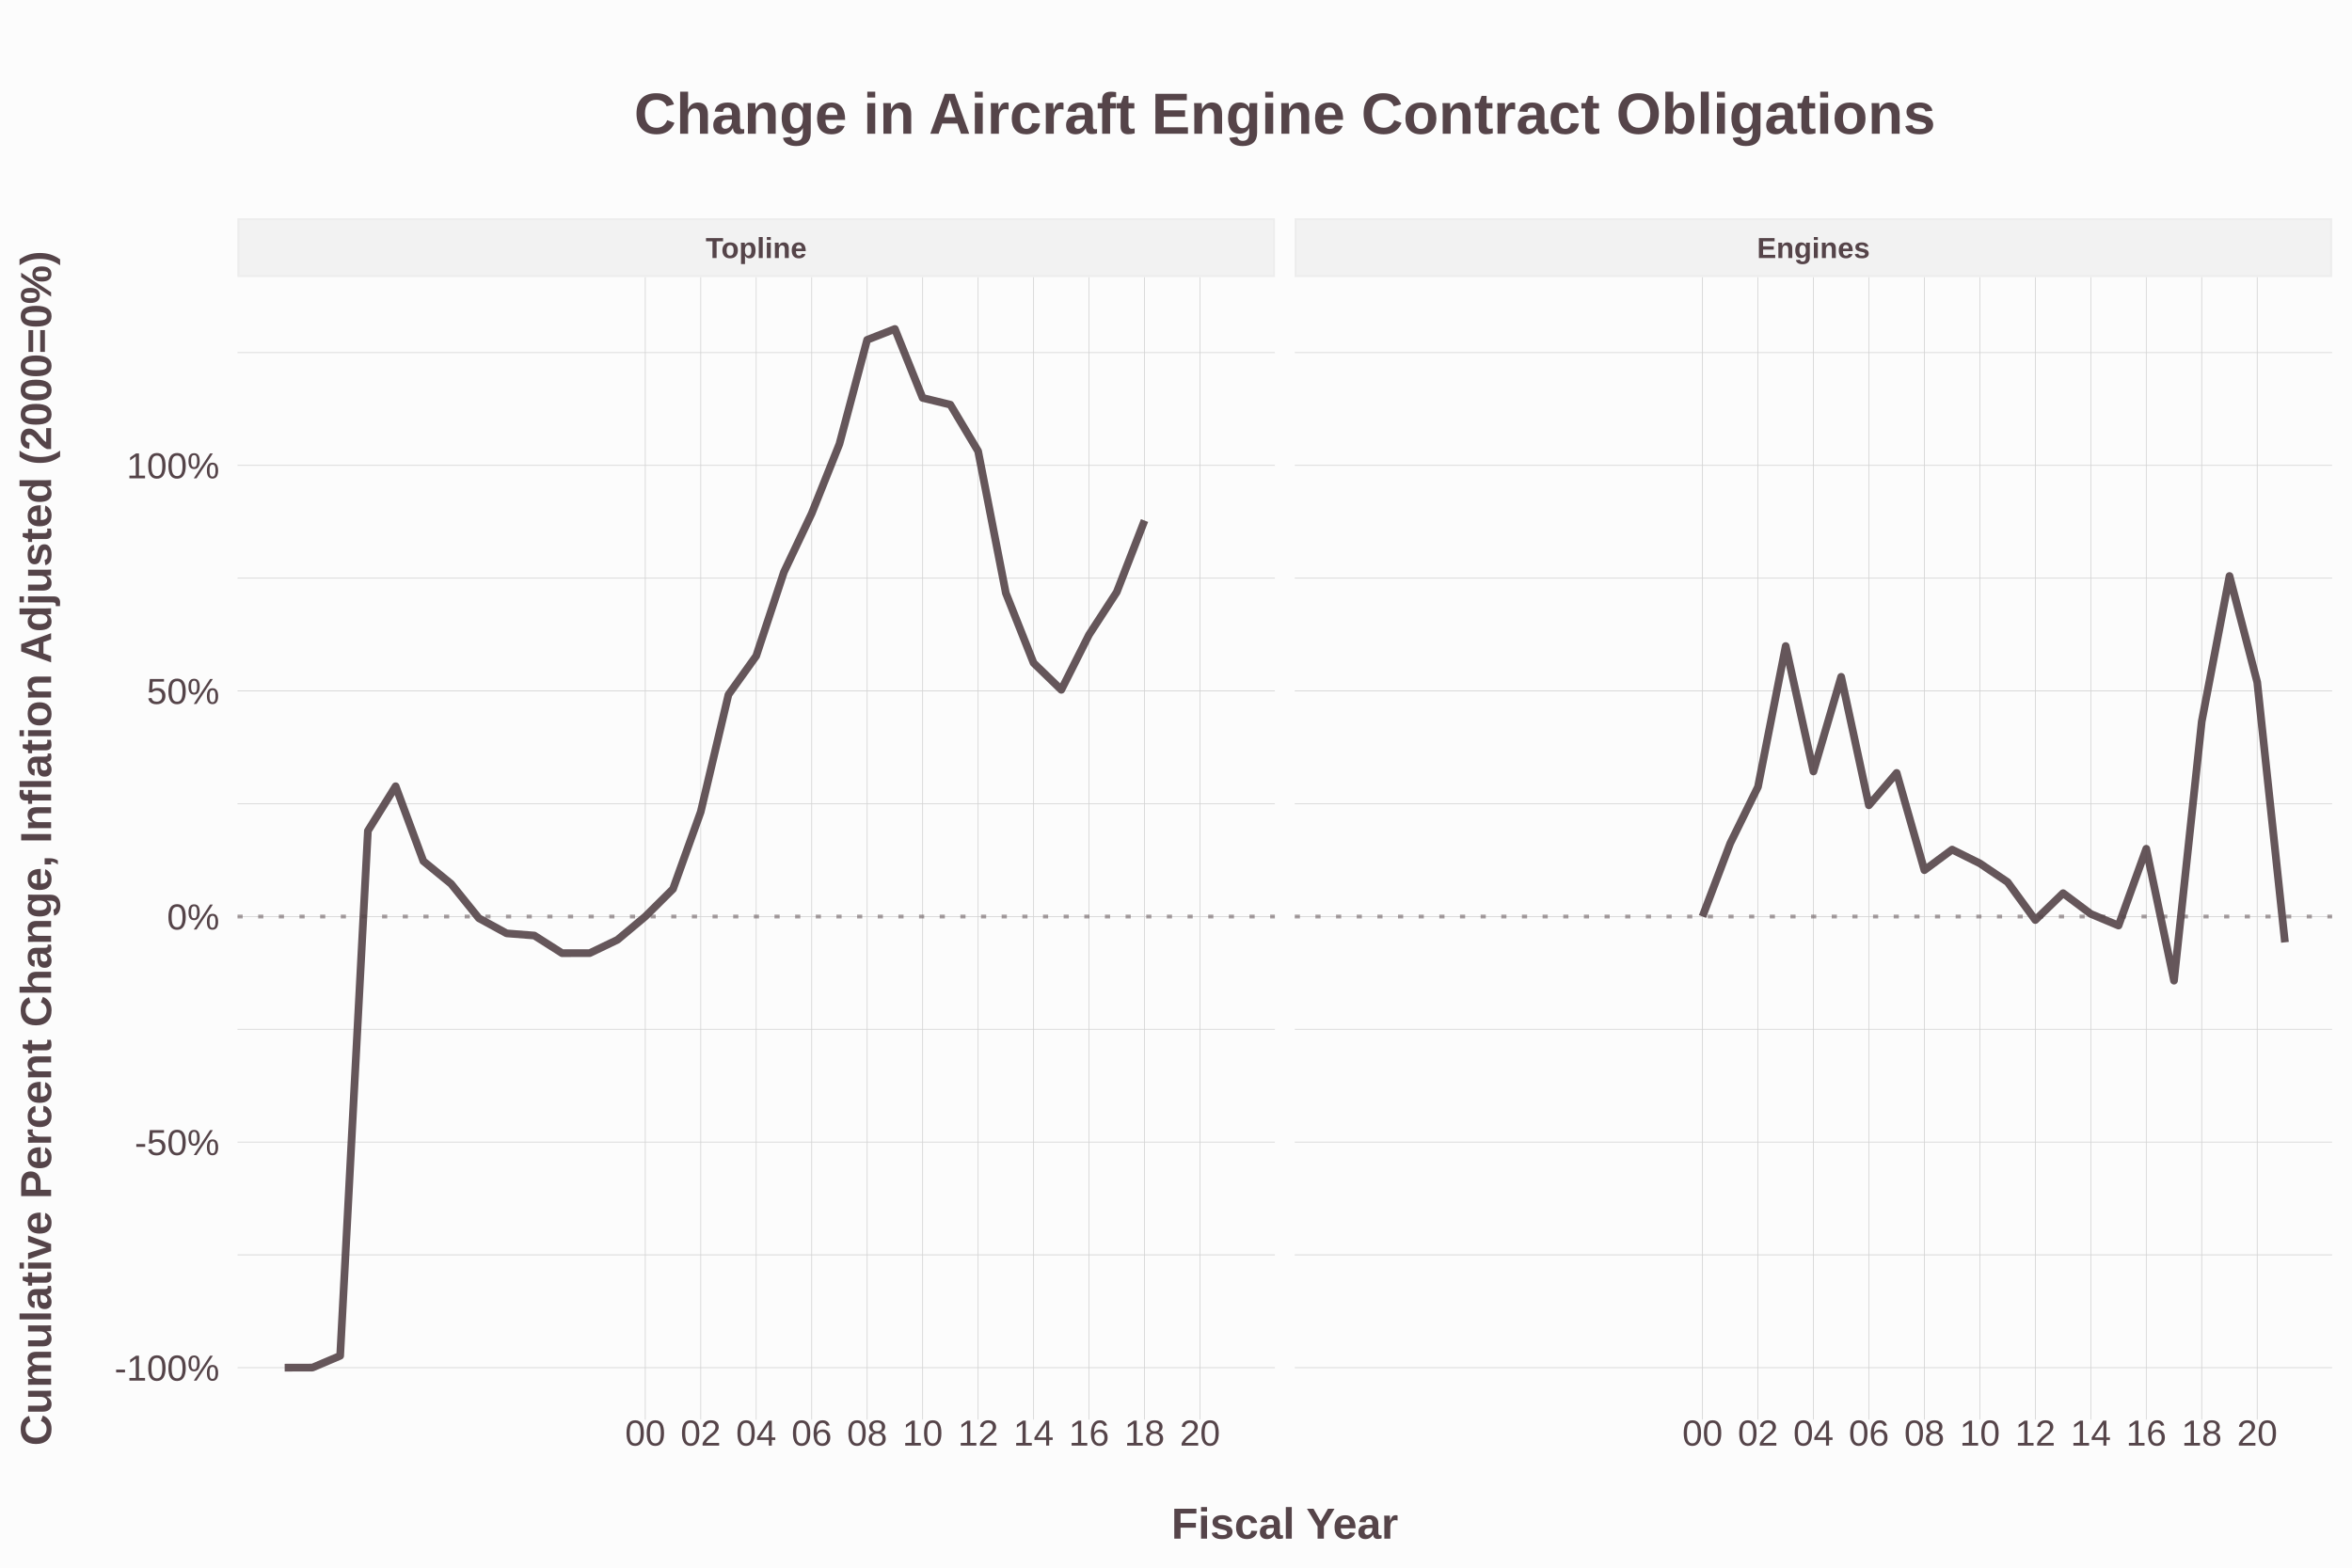
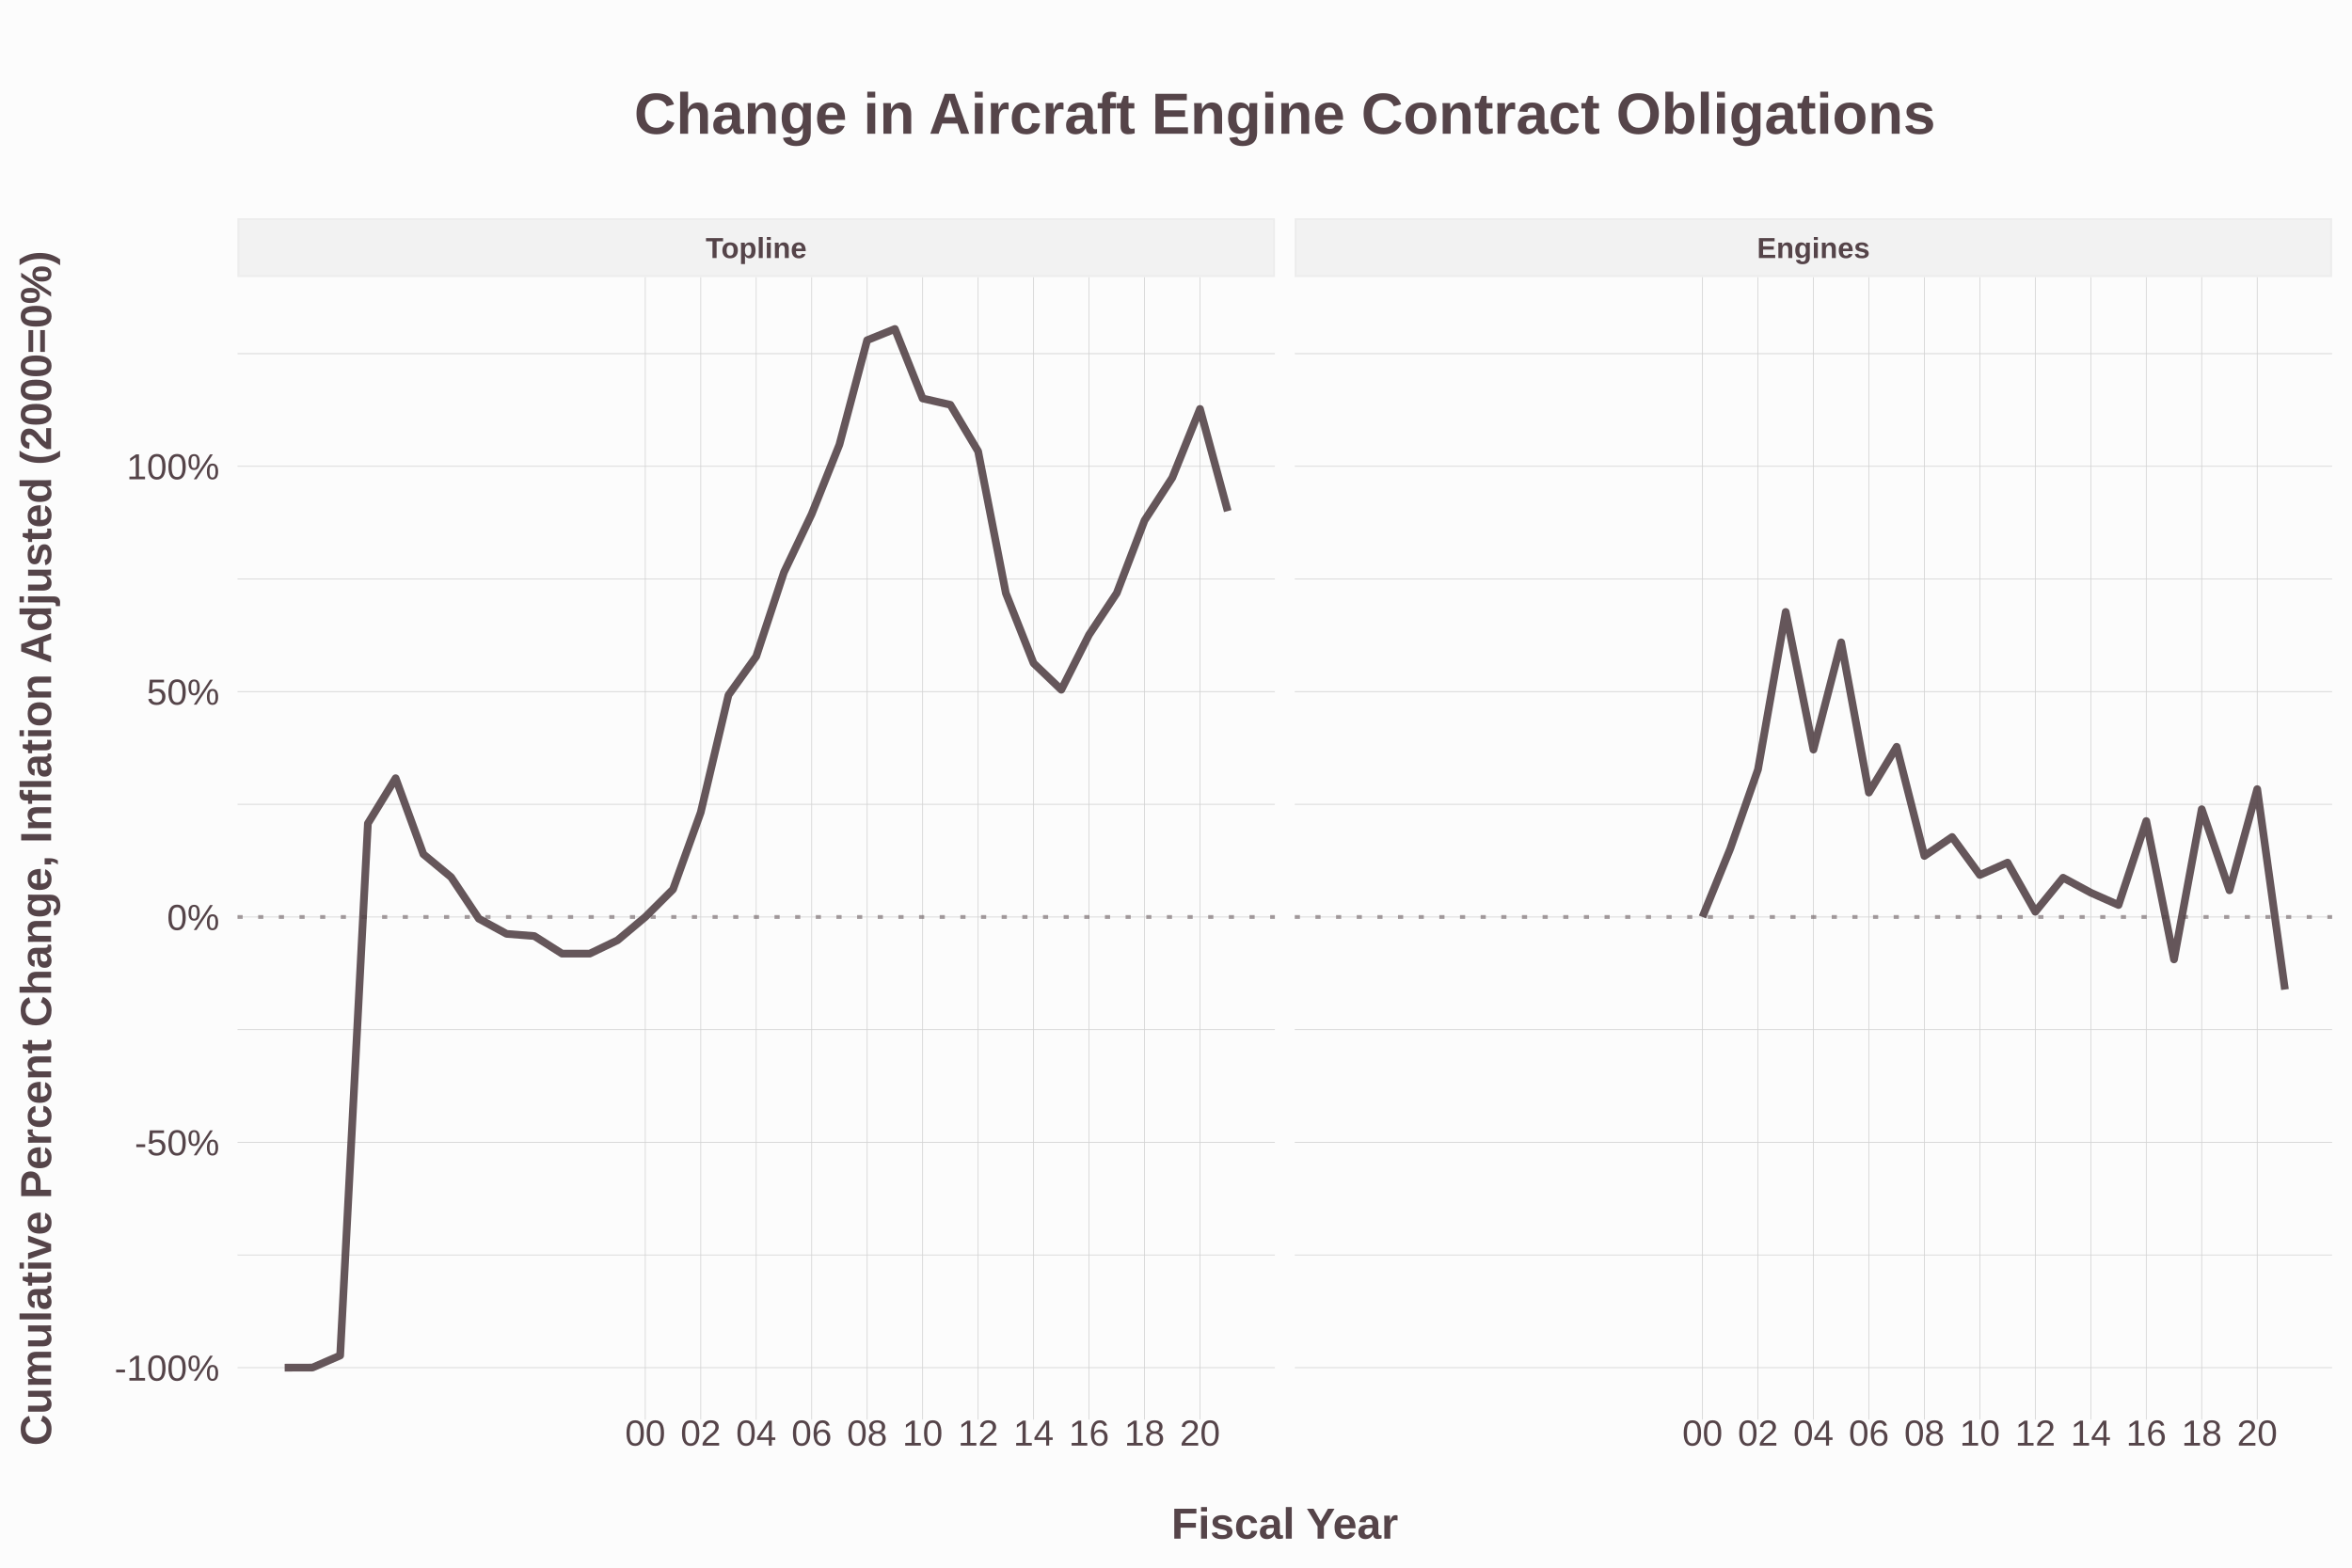
<svg xmlns="http://www.w3.org/2000/svg" class="svglite" width="648.00pt" height="432.00pt" viewBox="0 0 648.00 432.00">
  <defs>
    <style type="text/css">
    .svglite line, .svglite polyline, .svglite polygon, .svglite path, .svglite rect, .svglite circle {
      fill: none;
      stroke: #000000;
      stroke-linecap: round;
      stroke-linejoin: round;
      stroke-miterlimit: 10.00;
    }
    .svglite text {
      white-space: pre;
    }
  </style>
  </defs>
  <rect width="100%" height="100%" style="stroke: none; fill: #FCFCFC;" />
  <defs>
    <clipPath id="cpMC4wMHw2NDguMDB8MC4wMHw0MzIuMDA=">
      <rect x="0.00" y="0.00" width="648.00" height="432.00" />
    </clipPath>
  </defs>
  <g clip-path="url(#cpMC4wMHw2NDguMDB8MC4wMHw0MzIuMDA=)">
    <rect x="0.00" y="0.00" width="648.00" height="432.00" style="stroke-width: 1.07; stroke: #FCFCFC; fill: #FCFCFC;" />
  </g>
  <defs>
    <clipPath id="cpNjUuNDR8MzUxLjI0fDc2LjM0fDM5MS4xOQ==">
      <rect x="65.44" y="76.34" width="285.80" height="314.86" />
    </clipPath>
  </defs>
  <g clip-path="url(#cpNjUuNDR8MzUxLjI0fDc2LjM0fDM5MS4xOQ==)">
    <rect x="65.44" y="76.34" width="285.80" height="314.86" style="stroke-width: 1.07; stroke: #FCFCFC; fill: #FCFCFC;" />
-     <polyline points="65.44,345.80 351.24,345.80 " style="stroke-width: 0.21; stroke: #D3D3D3; stroke-linecap: butt;" />
-     <polyline points="65.44,283.64 351.24,283.64 " style="stroke-width: 0.21; stroke: #D3D3D3; stroke-linecap: butt;" />
-     <polyline points="65.44,221.48 351.24,221.48 " style="stroke-width: 0.21; stroke: #D3D3D3; stroke-linecap: butt;" />
-     <polyline points="65.44,159.32 351.24,159.32 " style="stroke-width: 0.21; stroke: #D3D3D3; stroke-linecap: butt;" />
-     <polyline points="65.44,97.16 351.24,97.16 " style="stroke-width: 0.21; stroke: #D3D3D3; stroke-linecap: butt;" />
+     <polyline points="65.44,345.83 351.24,345.83 " style="stroke-width: 0.21; stroke: #D3D3D3; stroke-linecap: butt;" />
+     <polyline points="65.44,283.74 351.24,283.74 " style="stroke-width: 0.21; stroke: #D3D3D3; stroke-linecap: butt;" />
+     <polyline points="65.44,221.64 351.24,221.64 " style="stroke-width: 0.21; stroke: #D3D3D3; stroke-linecap: butt;" />
+     <polyline points="65.44,159.55 351.24,159.55 " style="stroke-width: 0.21; stroke: #D3D3D3; stroke-linecap: butt;" />
+     <polyline points="65.44,97.45 351.24,97.45 " style="stroke-width: 0.21; stroke: #D3D3D3; stroke-linecap: butt;" />
    <polyline points="65.44,376.88 351.24,376.88 " style="stroke-width: 0.21; stroke: #D3D3D3; stroke-linecap: butt;" />
-     <polyline points="65.44,314.72 351.24,314.72 " style="stroke-width: 0.21; stroke: #D3D3D3; stroke-linecap: butt;" />
-     <polyline points="65.44,252.56 351.24,252.56 " style="stroke-width: 0.21; stroke: #D3D3D3; stroke-linecap: butt;" />
-     <polyline points="65.44,190.40 351.24,190.40 " style="stroke-width: 0.21; stroke: #D3D3D3; stroke-linecap: butt;" />
-     <polyline points="65.44,128.24 351.24,128.24 " style="stroke-width: 0.21; stroke: #D3D3D3; stroke-linecap: butt;" />
+     <polyline points="65.44,314.78 351.24,314.78 " style="stroke-width: 0.21; stroke: #D3D3D3; stroke-linecap: butt;" />
+     <polyline points="65.44,252.69 351.24,252.69 " style="stroke-width: 0.21; stroke: #D3D3D3; stroke-linecap: butt;" />
+     <polyline points="65.44,190.59 351.24,190.59 " style="stroke-width: 0.21; stroke: #D3D3D3; stroke-linecap: butt;" />
+     <polyline points="65.44,128.50 351.24,128.50 " style="stroke-width: 0.21; stroke: #D3D3D3; stroke-linecap: butt;" />
    <polyline points="177.78,391.19 177.78,76.34 " style="stroke-width: 0.21; stroke: #D3D3D3; stroke-linecap: butt;" />
    <polyline points="193.06,391.19 193.06,76.34 " style="stroke-width: 0.21; stroke: #D3D3D3; stroke-linecap: butt;" />
    <polyline points="208.34,391.19 208.34,76.34 " style="stroke-width: 0.21; stroke: #D3D3D3; stroke-linecap: butt;" />
    <polyline points="223.63,391.19 223.63,76.34 " style="stroke-width: 0.21; stroke: #D3D3D3; stroke-linecap: butt;" />
    <polyline points="238.91,391.19 238.91,76.34 " style="stroke-width: 0.21; stroke: #D3D3D3; stroke-linecap: butt;" />
    <polyline points="254.19,391.19 254.19,76.34 " style="stroke-width: 0.21; stroke: #D3D3D3; stroke-linecap: butt;" />
    <polyline points="269.48,391.19 269.48,76.34 " style="stroke-width: 0.21; stroke: #D3D3D3; stroke-linecap: butt;" />
    <polyline points="284.76,391.19 284.76,76.34 " style="stroke-width: 0.21; stroke: #D3D3D3; stroke-linecap: butt;" />
    <polyline points="300.04,391.19 300.04,76.34 " style="stroke-width: 0.21; stroke: #D3D3D3; stroke-linecap: butt;" />
    <polyline points="315.33,391.19 315.33,76.34 " style="stroke-width: 0.21; stroke: #D3D3D3; stroke-linecap: butt;" />
    <polyline points="330.61,391.19 330.61,76.34 " style="stroke-width: 0.21; stroke: #D3D3D3; stroke-linecap: butt;" />
-     <polyline points="78.43,376.88 86.08,376.86 93.72,373.61 101.36,228.95 109.00,216.66 116.64,237.30 124.28,243.55 131.93,253.03 139.57,257.20 147.21,257.80 154.85,262.66 162.49,262.64 170.13,258.97 177.78,252.56 185.42,244.97 193.06,223.71 200.70,191.42 208.34,180.76 215.98,157.64 223.63,141.49 231.27,122.35 238.91,93.65 246.55,90.65 254.19,109.65 261.83,111.51 269.48,124.32 277.12,163.43 284.76,182.69 292.40,190.09 300.04,174.91 307.68,163.15 315.33,143.44 " style="stroke-width: 2.13; stroke: #554449; stroke-opacity: 0.90; stroke-linecap: butt;" />
-     <line x1="65.44" y1="252.56" x2="351.24" y2="252.56" style="stroke-width: 1.07; stroke: #554449; stroke-opacity: 0.50; stroke-dasharray: 1.42,4.27; stroke-linecap: butt;" />
+     <polyline points="78.43,376.88 86.08,376.86 93.72,373.53 101.36,226.91 109.00,214.45 116.64,235.38 124.28,241.71 131.93,253.17 139.57,257.34 147.21,257.94 154.85,262.79 162.49,262.78 170.13,259.11 177.78,252.69 185.42,245.08 193.06,223.86 200.70,191.55 208.34,180.89 215.98,157.72 223.63,141.65 231.27,122.51 238.91,93.75 246.55,90.65 254.19,109.80 261.83,111.54 269.48,124.36 277.12,163.46 284.76,182.76 292.40,190.07 300.04,174.93 307.68,163.43 315.33,143.42 322.97,131.65 330.61,112.69 338.25,140.84 " style="stroke-width: 2.13; stroke: #554449; stroke-opacity: 0.90; stroke-linecap: butt;" />
+     <line x1="65.44" y1="252.69" x2="351.24" y2="252.69" style="stroke-width: 1.07; stroke: #554449; stroke-opacity: 0.50; stroke-dasharray: 1.42,4.27; stroke-linecap: butt;" />
  </g>
  <g clip-path="url(#cpMC4wMHw2NDguMDB8MC4wMHw0MzIuMDA=)">
</g>
  <defs>
    <clipPath id="cpMzU2LjcyfDY0Mi41Mnw3Ni4zNHwzOTEuMTk=">
      <rect x="356.72" y="76.34" width="285.80" height="314.86" />
    </clipPath>
  </defs>
  <g clip-path="url(#cpMzU2LjcyfDY0Mi41Mnw3Ni4zNHwzOTEuMTk=)">
    <rect x="356.72" y="76.34" width="285.80" height="314.86" style="stroke-width: 1.07; stroke: #FCFCFC; fill: #FCFCFC;" />
-     <polyline points="356.72,345.80 642.52,345.80 " style="stroke-width: 0.21; stroke: #D3D3D3; stroke-linecap: butt;" />
-     <polyline points="356.72,283.64 642.52,283.64 " style="stroke-width: 0.21; stroke: #D3D3D3; stroke-linecap: butt;" />
-     <polyline points="356.72,221.48 642.52,221.48 " style="stroke-width: 0.21; stroke: #D3D3D3; stroke-linecap: butt;" />
-     <polyline points="356.72,159.32 642.52,159.32 " style="stroke-width: 0.21; stroke: #D3D3D3; stroke-linecap: butt;" />
-     <polyline points="356.72,97.16 642.52,97.16 " style="stroke-width: 0.21; stroke: #D3D3D3; stroke-linecap: butt;" />
+     <polyline points="356.72,345.83 642.52,345.83 " style="stroke-width: 0.21; stroke: #D3D3D3; stroke-linecap: butt;" />
+     <polyline points="356.72,283.74 642.52,283.74 " style="stroke-width: 0.21; stroke: #D3D3D3; stroke-linecap: butt;" />
+     <polyline points="356.72,221.64 642.52,221.64 " style="stroke-width: 0.21; stroke: #D3D3D3; stroke-linecap: butt;" />
+     <polyline points="356.72,159.55 642.52,159.55 " style="stroke-width: 0.21; stroke: #D3D3D3; stroke-linecap: butt;" />
+     <polyline points="356.72,97.45 642.52,97.45 " style="stroke-width: 0.21; stroke: #D3D3D3; stroke-linecap: butt;" />
    <polyline points="356.72,376.88 642.52,376.88 " style="stroke-width: 0.21; stroke: #D3D3D3; stroke-linecap: butt;" />
-     <polyline points="356.72,314.72 642.52,314.72 " style="stroke-width: 0.21; stroke: #D3D3D3; stroke-linecap: butt;" />
-     <polyline points="356.72,252.56 642.52,252.56 " style="stroke-width: 0.21; stroke: #D3D3D3; stroke-linecap: butt;" />
-     <polyline points="356.72,190.40 642.52,190.40 " style="stroke-width: 0.21; stroke: #D3D3D3; stroke-linecap: butt;" />
-     <polyline points="356.72,128.24 642.52,128.24 " style="stroke-width: 0.21; stroke: #D3D3D3; stroke-linecap: butt;" />
+     <polyline points="356.72,314.78 642.52,314.78 " style="stroke-width: 0.21; stroke: #D3D3D3; stroke-linecap: butt;" />
+     <polyline points="356.72,252.69 642.52,252.69 " style="stroke-width: 0.21; stroke: #D3D3D3; stroke-linecap: butt;" />
+     <polyline points="356.72,190.59 642.52,190.59 " style="stroke-width: 0.21; stroke: #D3D3D3; stroke-linecap: butt;" />
+     <polyline points="356.72,128.50 642.52,128.50 " style="stroke-width: 0.21; stroke: #D3D3D3; stroke-linecap: butt;" />
    <polyline points="469.05,391.19 469.05,76.34 " style="stroke-width: 0.21; stroke: #D3D3D3; stroke-linecap: butt;" />
    <polyline points="484.34,391.19 484.34,76.34 " style="stroke-width: 0.21; stroke: #D3D3D3; stroke-linecap: butt;" />
    <polyline points="499.62,391.19 499.62,76.34 " style="stroke-width: 0.21; stroke: #D3D3D3; stroke-linecap: butt;" />
    <polyline points="514.90,391.19 514.90,76.34 " style="stroke-width: 0.21; stroke: #D3D3D3; stroke-linecap: butt;" />
    <polyline points="530.19,391.19 530.19,76.34 " style="stroke-width: 0.21; stroke: #D3D3D3; stroke-linecap: butt;" />
    <polyline points="545.47,391.19 545.47,76.34 " style="stroke-width: 0.21; stroke: #D3D3D3; stroke-linecap: butt;" />
    <polyline points="560.75,391.19 560.75,76.34 " style="stroke-width: 0.21; stroke: #D3D3D3; stroke-linecap: butt;" />
    <polyline points="576.04,391.19 576.04,76.34 " style="stroke-width: 0.21; stroke: #D3D3D3; stroke-linecap: butt;" />
    <polyline points="591.32,391.19 591.32,76.34 " style="stroke-width: 0.21; stroke: #D3D3D3; stroke-linecap: butt;" />
    <polyline points="606.60,391.19 606.60,76.34 " style="stroke-width: 0.21; stroke: #D3D3D3; stroke-linecap: butt;" />
    <polyline points="621.89,391.19 621.89,76.34 " style="stroke-width: 0.21; stroke: #D3D3D3; stroke-linecap: butt;" />
-     <polyline points="469.05,252.56 476.70,232.39 484.34,216.83 491.98,178.03 499.62,212.59 507.26,186.51 514.90,221.91 522.55,212.99 530.19,239.79 537.83,234.12 545.47,237.92 553.11,243.07 560.75,253.53 568.40,246.13 576.04,251.85 583.68,255.05 591.32,233.89 598.96,270.23 606.60,198.84 614.25,158.73 621.89,188.00 629.53,259.67 " style="stroke-width: 2.13; stroke: #554449; stroke-opacity: 0.90; stroke-linecap: butt;" />
-     <line x1="356.72" y1="252.56" x2="642.52" y2="252.56" style="stroke-width: 1.07; stroke: #554449; stroke-opacity: 0.50; stroke-dasharray: 1.42,4.27; stroke-linecap: butt;" />
+     <polyline points="469.05,252.69 476.70,233.88 484.34,212.05 491.98,168.63 499.62,206.56 507.26,177.02 514.90,218.41 522.55,205.79 530.19,235.87 537.83,230.65 545.47,241.11 553.11,237.71 560.75,251.25 568.40,241.87 576.04,246.00 583.68,249.39 591.32,226.25 598.96,264.38 606.60,222.99 614.25,245.34 621.89,217.46 629.53,272.68 " style="stroke-width: 2.13; stroke: #554449; stroke-opacity: 0.90; stroke-linecap: butt;" />
+     <line x1="356.72" y1="252.69" x2="642.52" y2="252.69" style="stroke-width: 1.07; stroke: #554449; stroke-opacity: 0.50; stroke-dasharray: 1.42,4.27; stroke-linecap: butt;" />
  </g>
  <g clip-path="url(#cpMC4wMHw2NDguMDB8MC4wMHw0MzIuMDA=)">
</g>
  <defs>
    <clipPath id="cpNjUuNDR8MzUxLjI0fDYwLjE1fDc2LjM0">
      <rect x="65.44" y="60.15" width="285.80" height="16.18" />
    </clipPath>
  </defs>
  <g clip-path="url(#cpNjUuNDR8MzUxLjI0fDYwLjE1fDc2LjM0)">
    <rect x="65.44" y="60.15" width="285.80" height="16.18" style="stroke-width: 1.07; stroke: #EDEDED; fill: #F2F2F2;" />
    <text x="208.34" y="71.11" text-anchor="middle" style="font-size: 8.00px; font-weight: bold;fill: #554449; font-family: &quot;Arial&quot;;" textLength="27.86px" lengthAdjust="spacingAndGlyphs">Topline</text>
  </g>
  <g clip-path="url(#cpMC4wMHw2NDguMDB8MC4wMHw0MzIuMDA=)">
</g>
  <defs>
    <clipPath id="cpMzU2LjcyfDY0Mi41Mnw2MC4xNXw3Ni4zNA==">
      <rect x="356.72" y="60.15" width="285.80" height="16.18" />
    </clipPath>
  </defs>
  <g clip-path="url(#cpMzU2LjcyfDY0Mi41Mnw2MC4xNXw3Ni4zNA==)">
    <rect x="356.72" y="60.15" width="285.80" height="16.18" style="stroke-width: 1.07; stroke: #EDEDED; fill: #F2F2F2;" />
    <text x="499.62" y="71.11" text-anchor="middle" style="font-size: 8.00px; font-weight: bold;fill: #554449; font-family: &quot;Arial&quot;;" textLength="31.13px" lengthAdjust="spacingAndGlyphs">Engines</text>
  </g>
  <g clip-path="url(#cpMC4wMHw2NDguMDB8MC4wMHw0MzIuMDA=)">
    <polyline points="177.78,391.19 177.78,391.19 " style="stroke-width: 1.07; stroke: #333333; stroke-linecap: butt;" />
    <polyline points="193.06,391.19 193.06,391.19 " style="stroke-width: 1.07; stroke: #333333; stroke-linecap: butt;" />
    <polyline points="208.34,391.19 208.34,391.19 " style="stroke-width: 1.07; stroke: #333333; stroke-linecap: butt;" />
    <polyline points="223.63,391.19 223.63,391.19 " style="stroke-width: 1.07; stroke: #333333; stroke-linecap: butt;" />
    <polyline points="238.91,391.19 238.91,391.19 " style="stroke-width: 1.07; stroke: #333333; stroke-linecap: butt;" />
    <polyline points="254.19,391.19 254.19,391.19 " style="stroke-width: 1.07; stroke: #333333; stroke-linecap: butt;" />
    <polyline points="269.48,391.19 269.48,391.19 " style="stroke-width: 1.07; stroke: #333333; stroke-linecap: butt;" />
    <polyline points="284.76,391.19 284.76,391.19 " style="stroke-width: 1.07; stroke: #333333; stroke-linecap: butt;" />
    <polyline points="300.04,391.19 300.04,391.19 " style="stroke-width: 1.07; stroke: #333333; stroke-linecap: butt;" />
    <polyline points="315.33,391.19 315.33,391.19 " style="stroke-width: 1.07; stroke: #333333; stroke-linecap: butt;" />
    <polyline points="330.61,391.19 330.61,391.19 " style="stroke-width: 1.07; stroke: #333333; stroke-linecap: butt;" />
    <text x="177.78" y="398.36" text-anchor="middle" style="font-size: 10.00px;fill: #554449; font-family: &quot;Arial&quot;;" textLength="11.13px" lengthAdjust="spacingAndGlyphs">00</text>
    <text x="193.06" y="398.36" text-anchor="middle" style="font-size: 10.00px;fill: #554449; font-family: &quot;Arial&quot;;" textLength="11.13px" lengthAdjust="spacingAndGlyphs">02</text>
    <text x="208.34" y="398.36" text-anchor="middle" style="font-size: 10.00px;fill: #554449; font-family: &quot;Arial&quot;;" textLength="11.13px" lengthAdjust="spacingAndGlyphs">04</text>
    <text x="223.63" y="398.36" text-anchor="middle" style="font-size: 10.00px;fill: #554449; font-family: &quot;Arial&quot;;" textLength="11.13px" lengthAdjust="spacingAndGlyphs">06</text>
    <text x="238.91" y="398.36" text-anchor="middle" style="font-size: 10.00px;fill: #554449; font-family: &quot;Arial&quot;;" textLength="11.13px" lengthAdjust="spacingAndGlyphs">08</text>
    <text x="254.19" y="398.36" text-anchor="middle" style="font-size: 10.00px;fill: #554449; font-family: &quot;Arial&quot;;" textLength="11.13px" lengthAdjust="spacingAndGlyphs">10</text>
    <text x="269.48" y="398.36" text-anchor="middle" style="font-size: 10.00px;fill: #554449; font-family: &quot;Arial&quot;;" textLength="11.13px" lengthAdjust="spacingAndGlyphs">12</text>
    <text x="284.76" y="398.36" text-anchor="middle" style="font-size: 10.00px;fill: #554449; font-family: &quot;Arial&quot;;" textLength="11.13px" lengthAdjust="spacingAndGlyphs">14</text>
    <text x="300.04" y="398.36" text-anchor="middle" style="font-size: 10.00px;fill: #554449; font-family: &quot;Arial&quot;;" textLength="11.13px" lengthAdjust="spacingAndGlyphs">16</text>
    <text x="315.33" y="398.36" text-anchor="middle" style="font-size: 10.00px;fill: #554449; font-family: &quot;Arial&quot;;" textLength="11.13px" lengthAdjust="spacingAndGlyphs">18</text>
    <text x="330.61" y="398.36" text-anchor="middle" style="font-size: 10.00px;fill: #554449; font-family: &quot;Arial&quot;;" textLength="11.13px" lengthAdjust="spacingAndGlyphs">20</text>
    <polyline points="469.05,391.19 469.05,391.19 " style="stroke-width: 1.07; stroke: #333333; stroke-linecap: butt;" />
    <polyline points="484.34,391.19 484.34,391.19 " style="stroke-width: 1.07; stroke: #333333; stroke-linecap: butt;" />
    <polyline points="499.62,391.19 499.62,391.19 " style="stroke-width: 1.07; stroke: #333333; stroke-linecap: butt;" />
    <polyline points="514.90,391.19 514.90,391.19 " style="stroke-width: 1.07; stroke: #333333; stroke-linecap: butt;" />
    <polyline points="530.19,391.19 530.19,391.19 " style="stroke-width: 1.07; stroke: #333333; stroke-linecap: butt;" />
    <polyline points="545.47,391.19 545.47,391.19 " style="stroke-width: 1.07; stroke: #333333; stroke-linecap: butt;" />
    <polyline points="560.75,391.19 560.75,391.19 " style="stroke-width: 1.07; stroke: #333333; stroke-linecap: butt;" />
    <polyline points="576.04,391.19 576.04,391.19 " style="stroke-width: 1.07; stroke: #333333; stroke-linecap: butt;" />
    <polyline points="591.32,391.19 591.32,391.19 " style="stroke-width: 1.07; stroke: #333333; stroke-linecap: butt;" />
    <polyline points="606.60,391.19 606.60,391.19 " style="stroke-width: 1.07; stroke: #333333; stroke-linecap: butt;" />
    <polyline points="621.89,391.19 621.89,391.19 " style="stroke-width: 1.07; stroke: #333333; stroke-linecap: butt;" />
    <text x="469.05" y="398.36" text-anchor="middle" style="font-size: 10.00px;fill: #554449; font-family: &quot;Arial&quot;;" textLength="11.13px" lengthAdjust="spacingAndGlyphs">00</text>
    <text x="484.34" y="398.36" text-anchor="middle" style="font-size: 10.00px;fill: #554449; font-family: &quot;Arial&quot;;" textLength="11.13px" lengthAdjust="spacingAndGlyphs">02</text>
    <text x="499.62" y="398.36" text-anchor="middle" style="font-size: 10.00px;fill: #554449; font-family: &quot;Arial&quot;;" textLength="11.13px" lengthAdjust="spacingAndGlyphs">04</text>
    <text x="514.90" y="398.36" text-anchor="middle" style="font-size: 10.00px;fill: #554449; font-family: &quot;Arial&quot;;" textLength="11.13px" lengthAdjust="spacingAndGlyphs">06</text>
    <text x="530.19" y="398.36" text-anchor="middle" style="font-size: 10.00px;fill: #554449; font-family: &quot;Arial&quot;;" textLength="11.13px" lengthAdjust="spacingAndGlyphs">08</text>
    <text x="545.47" y="398.36" text-anchor="middle" style="font-size: 10.00px;fill: #554449; font-family: &quot;Arial&quot;;" textLength="11.13px" lengthAdjust="spacingAndGlyphs">10</text>
    <text x="560.75" y="398.36" text-anchor="middle" style="font-size: 10.00px;fill: #554449; font-family: &quot;Arial&quot;;" textLength="11.13px" lengthAdjust="spacingAndGlyphs">12</text>
    <text x="576.04" y="398.36" text-anchor="middle" style="font-size: 10.00px;fill: #554449; font-family: &quot;Arial&quot;;" textLength="11.13px" lengthAdjust="spacingAndGlyphs">14</text>
    <text x="591.32" y="398.36" text-anchor="middle" style="font-size: 10.00px;fill: #554449; font-family: &quot;Arial&quot;;" textLength="11.13px" lengthAdjust="spacingAndGlyphs">16</text>
    <text x="606.60" y="398.36" text-anchor="middle" style="font-size: 10.00px;fill: #554449; font-family: &quot;Arial&quot;;" textLength="11.13px" lengthAdjust="spacingAndGlyphs">18</text>
    <text x="621.89" y="398.36" text-anchor="middle" style="font-size: 10.00px;fill: #554449; font-family: &quot;Arial&quot;;" textLength="11.13px" lengthAdjust="spacingAndGlyphs">20</text>
    <text x="60.46" y="380.46" text-anchor="end" style="font-size: 10.00px;fill: #554449; font-family: &quot;Arial&quot;;" textLength="28.92px" lengthAdjust="spacingAndGlyphs">-100%</text>
-     <text x="60.46" y="318.30" text-anchor="end" style="font-size: 10.00px;fill: #554449; font-family: &quot;Arial&quot;;" textLength="23.36px" lengthAdjust="spacingAndGlyphs">-50%</text>
-     <text x="60.46" y="256.14" text-anchor="end" style="font-size: 10.00px;fill: #554449; font-family: &quot;Arial&quot;;" textLength="14.46px" lengthAdjust="spacingAndGlyphs">0%</text>
-     <text x="60.46" y="193.98" text-anchor="end" style="font-size: 10.00px;fill: #554449; font-family: &quot;Arial&quot;;" textLength="20.02px" lengthAdjust="spacingAndGlyphs">50%</text>
-     <text x="60.46" y="131.82" text-anchor="end" style="font-size: 10.00px;fill: #554449; font-family: &quot;Arial&quot;;" textLength="25.59px" lengthAdjust="spacingAndGlyphs">100%</text>
+     <text x="60.46" y="318.37" text-anchor="end" style="font-size: 10.00px;fill: #554449; font-family: &quot;Arial&quot;;" textLength="23.36px" lengthAdjust="spacingAndGlyphs">-50%</text>
+     <text x="60.46" y="256.27" text-anchor="end" style="font-size: 10.00px;fill: #554449; font-family: &quot;Arial&quot;;" textLength="14.46px" lengthAdjust="spacingAndGlyphs">0%</text>
+     <text x="60.46" y="194.18" text-anchor="end" style="font-size: 10.00px;fill: #554449; font-family: &quot;Arial&quot;;" textLength="20.02px" lengthAdjust="spacingAndGlyphs">50%</text>
+     <text x="60.46" y="132.08" text-anchor="end" style="font-size: 10.00px;fill: #554449; font-family: &quot;Arial&quot;;" textLength="25.59px" lengthAdjust="spacingAndGlyphs">100%</text>
    <polyline points="65.44,376.88 65.44,376.88 " style="stroke-width: 1.07; stroke: #333333; stroke-linecap: butt;" />
-     <polyline points="65.44,314.72 65.44,314.72 " style="stroke-width: 1.07; stroke: #333333; stroke-linecap: butt;" />
-     <polyline points="65.44,252.56 65.44,252.56 " style="stroke-width: 1.07; stroke: #333333; stroke-linecap: butt;" />
-     <polyline points="65.44,190.40 65.44,190.40 " style="stroke-width: 1.07; stroke: #333333; stroke-linecap: butt;" />
-     <polyline points="65.44,128.24 65.44,128.24 " style="stroke-width: 1.07; stroke: #333333; stroke-linecap: butt;" />
+     <polyline points="65.44,314.78 65.44,314.78 " style="stroke-width: 1.07; stroke: #333333; stroke-linecap: butt;" />
+     <polyline points="65.44,252.69 65.44,252.69 " style="stroke-width: 1.07; stroke: #333333; stroke-linecap: butt;" />
+     <polyline points="65.44,190.59 65.44,190.59 " style="stroke-width: 1.07; stroke: #333333; stroke-linecap: butt;" />
+     <polyline points="65.44,128.50 65.44,128.50 " style="stroke-width: 1.07; stroke: #333333; stroke-linecap: butt;" />
    <text x="353.98" y="424.00" text-anchor="middle" style="font-size: 12.00px; font-weight: bold;fill: #554449; font-family: &quot;Arial&quot;;" textLength="62.50px" lengthAdjust="spacingAndGlyphs">Fiscal Year</text>
    <text transform="translate(14.08,233.77) rotate(-90)" text-anchor="middle" style="font-size: 12.00px; font-weight: bold;fill: #554449; font-family: &quot;Arial&quot;;" textLength="329.31px" lengthAdjust="spacingAndGlyphs">Cumulative Percent Change, Inflation Adjusted (2000=0%)</text>
    <text x="353.98" y="36.86" text-anchor="middle" style="font-size: 16.00px; font-weight: bold;fill: #554449; font-family: &quot;Arial&quot;;" textLength="358.49px" lengthAdjust="spacingAndGlyphs">Change in Aircraft Engine Contract Obligations</text>
  </g>
</svg>
